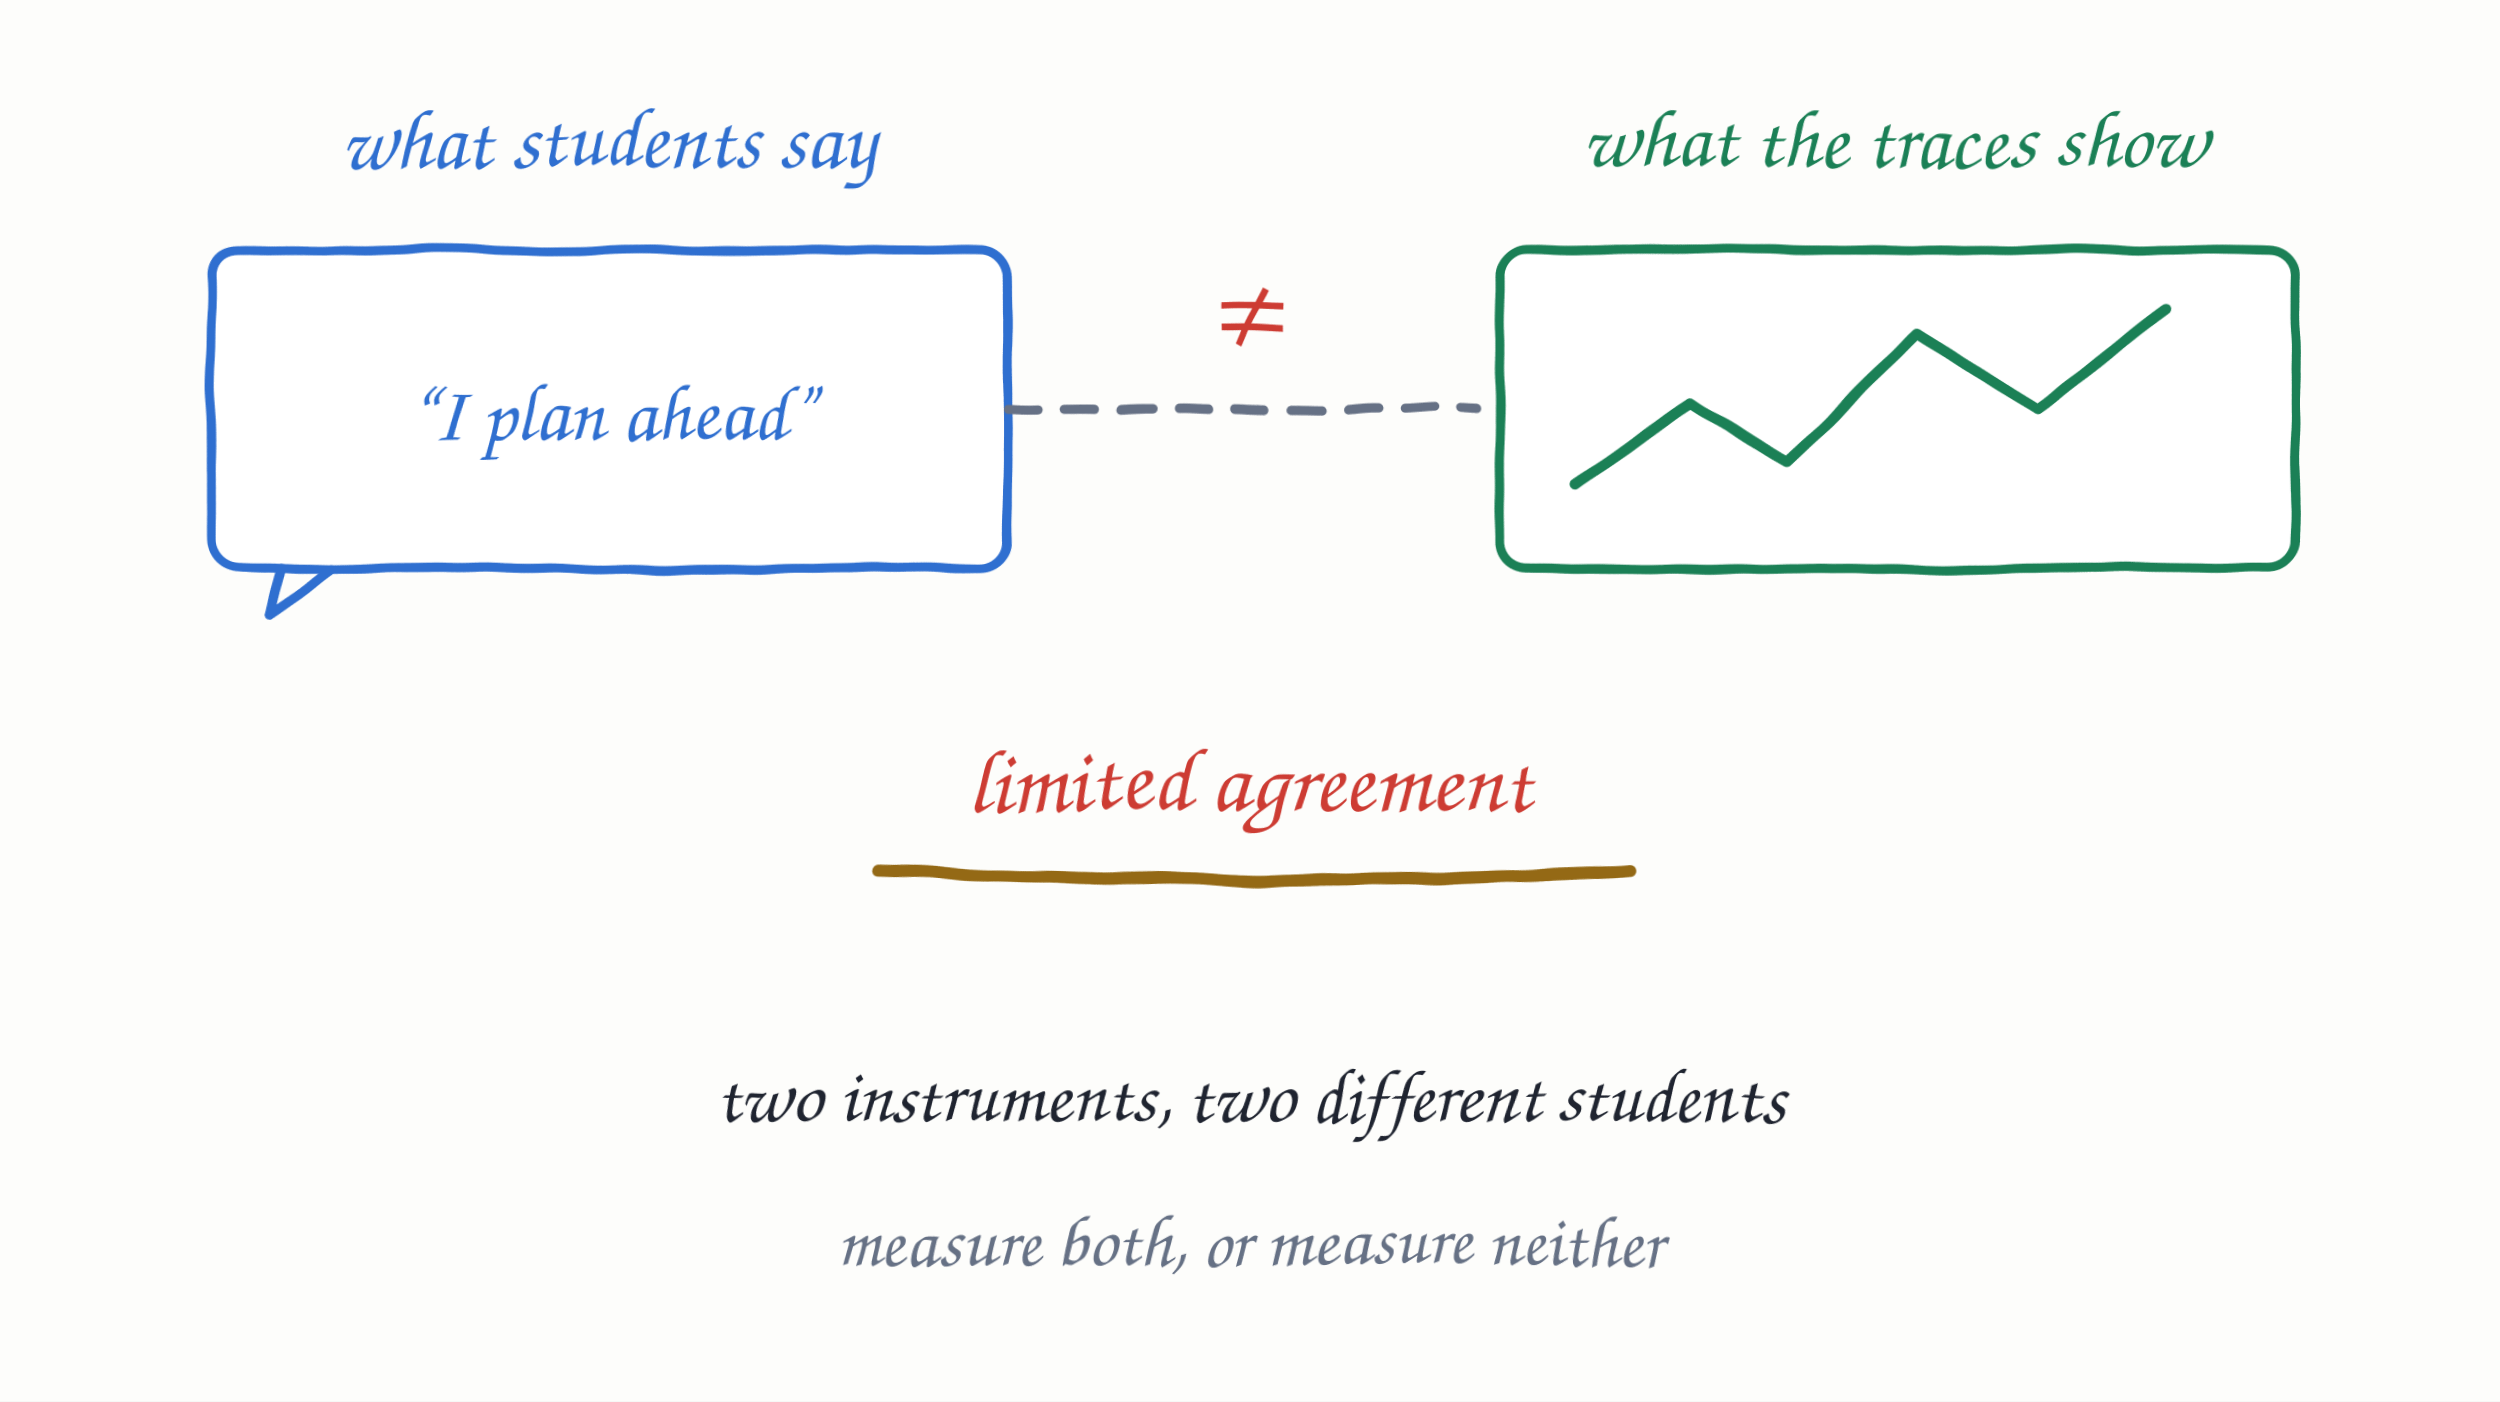
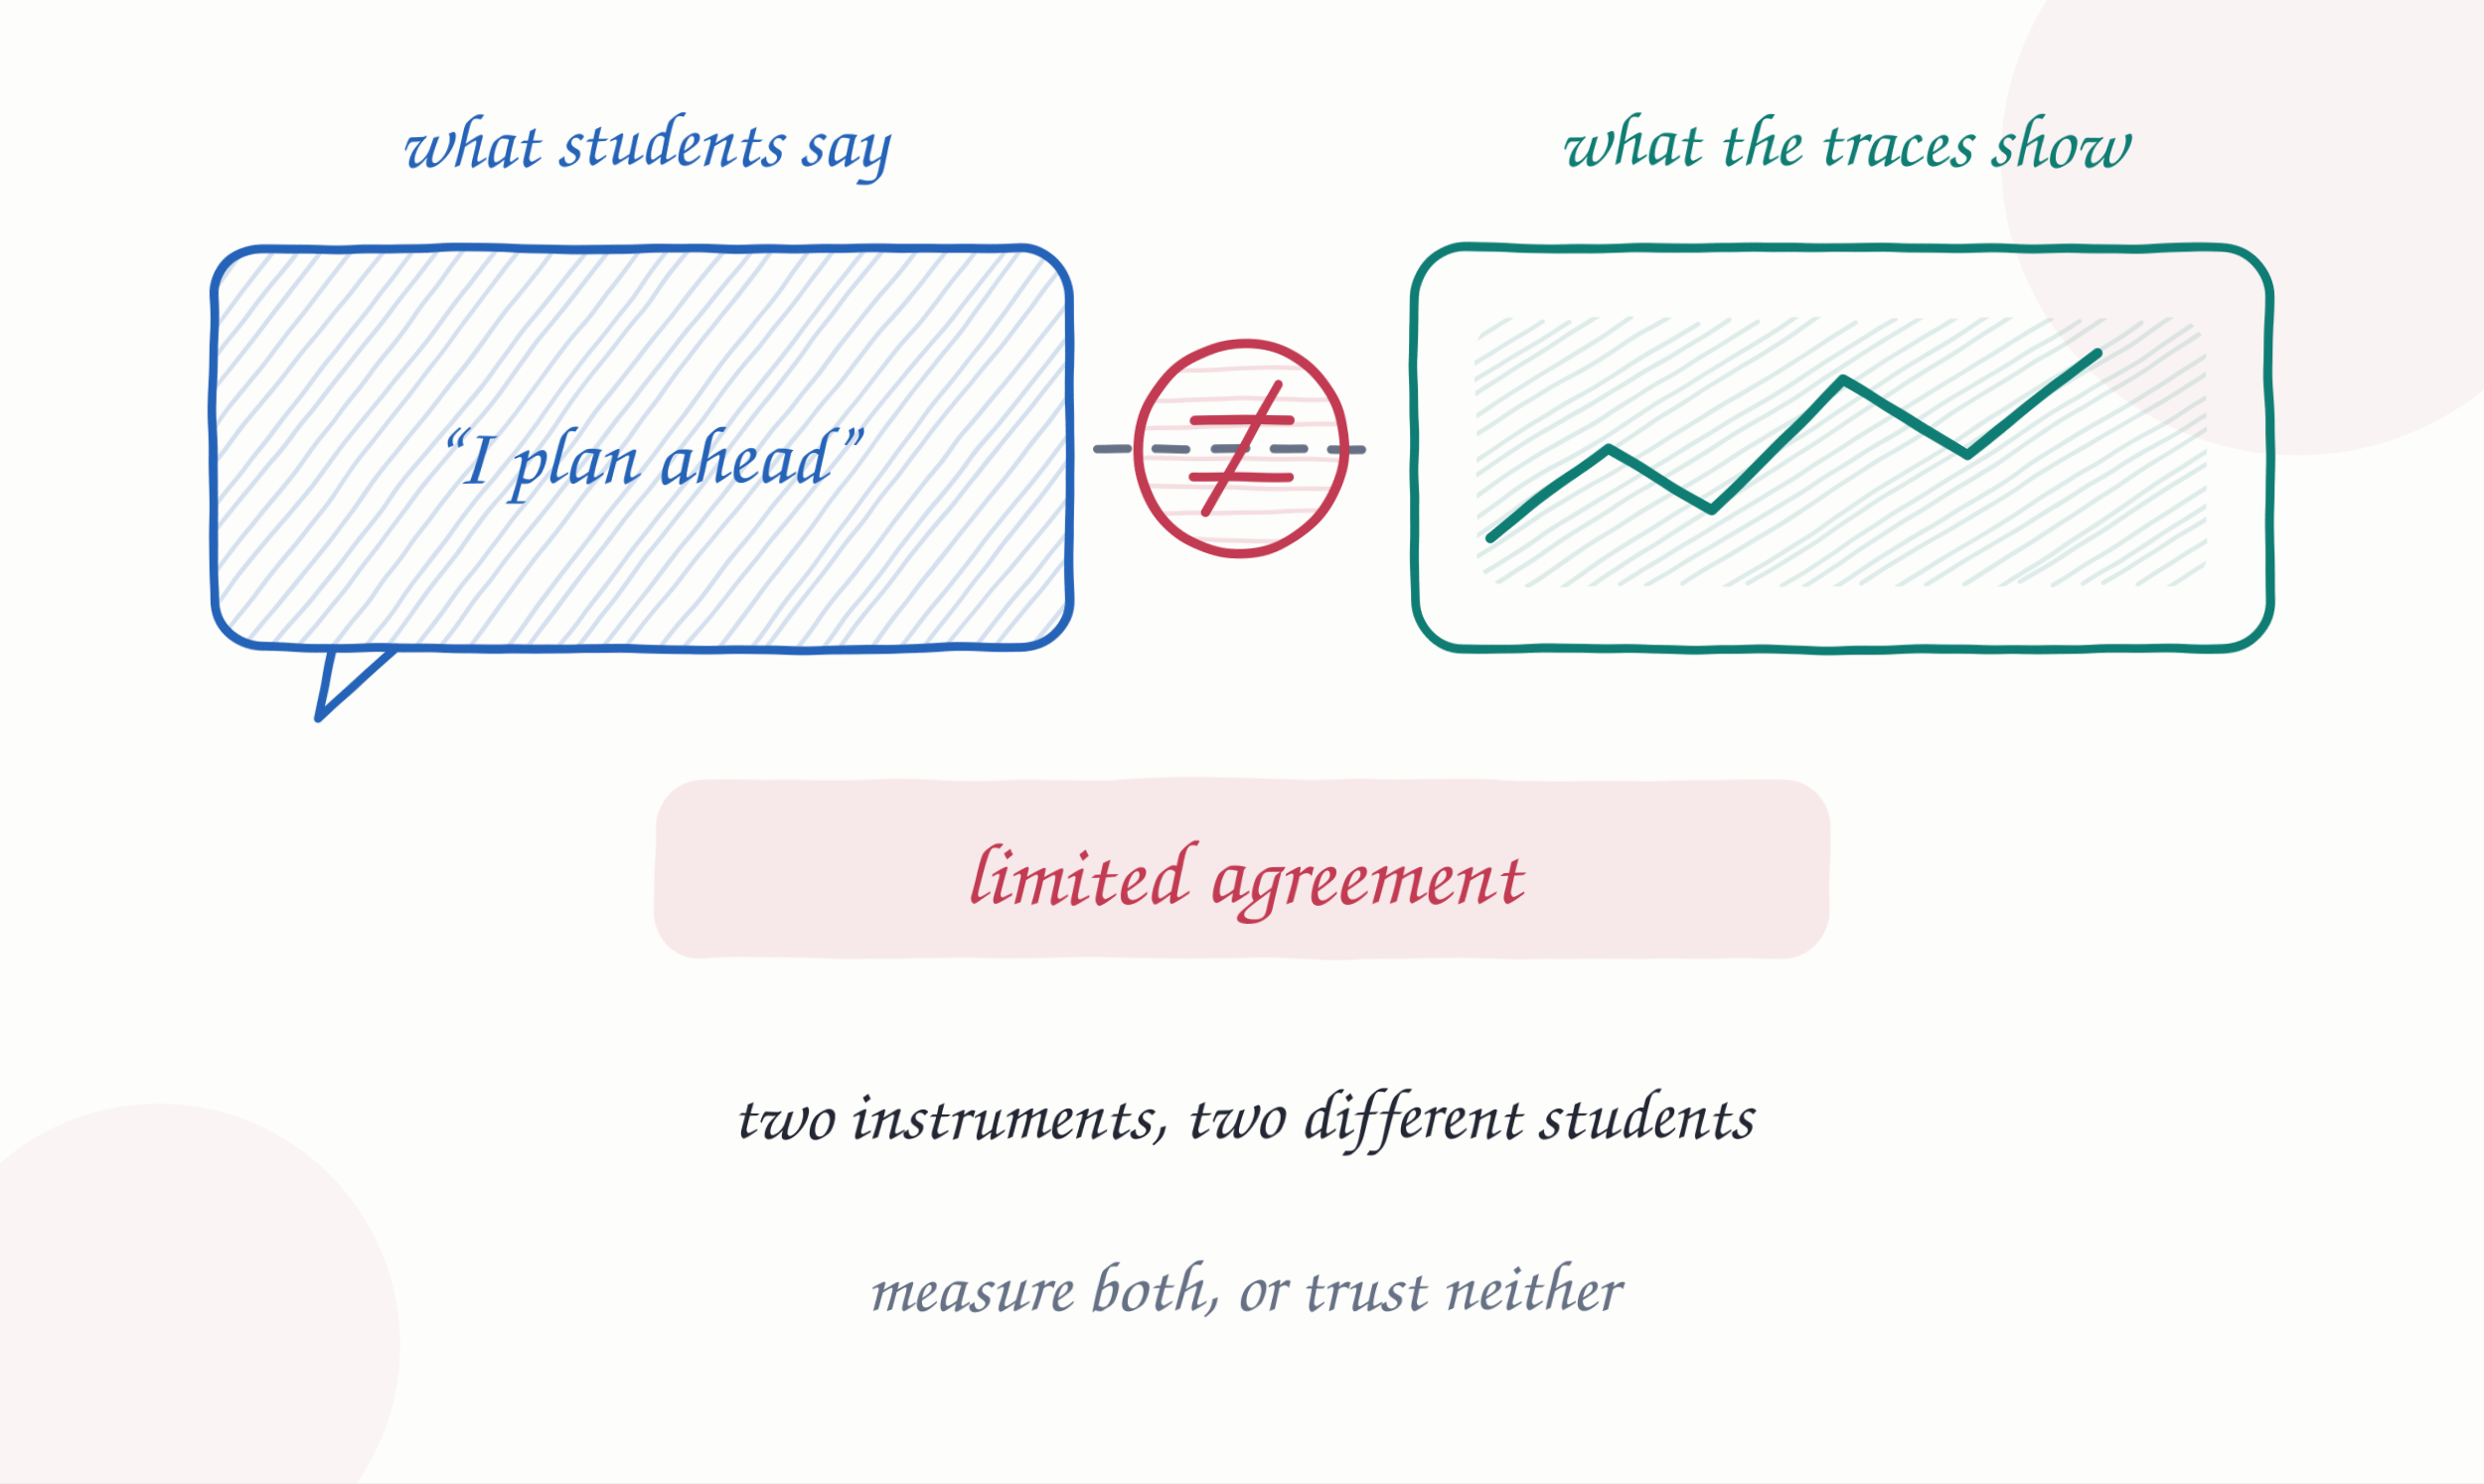
- <svg xmlns="http://www.w3.org/2000/svg" class="wb" viewBox="0 0 660 370" role="img" aria-label="Do self-reports and trace data agree about self-regulated learning?">
+ <svg xmlns="http://www.w3.org/2000/svg" class="wb" viewBox="0 0 720 430" role="img" aria-label="Do self-reports and trace data agree about self-regulated learning?">
  <defs>
-     <filter id="r11" x="-12%" y="-12%" width="124%" height="124%" filterUnits="objectBoundingBox">
-       <feTurbulence type="fractalNoise" baseFrequency="0.028" numOctaves="3" seed="11" result="n" />
-       <feDisplacementMap in="SourceGraphic" in2="n" scale="2.6" xChannelSelector="R" yChannelSelector="G" />
+     <filter id="r11" x="-10%" y="-10%" width="120%" height="120%">
+       <feTurbulence type="fractalNoise" baseFrequency="0.024" numOctaves="3" seed="11" result="n" />
+       <feDisplacementMap in="SourceGraphic" in2="n" scale="2.2" xChannelSelector="R" yChannelSelector="G" />
    </filter>
-     <marker id="ah11" viewBox="0 0 12 12" refX="9" refY="6" markerWidth="7" markerHeight="7" orient="auto-start-reverse">
-       <path d="M1 1 L10 6 L1 11" fill="none" stroke="#1f2430" stroke-width="1.8" stroke-linecap="round" stroke-linejoin="round" />
+     <filter id="soft11" x="-20%" y="-20%" width="140%" height="140%">
+       <feGaussianBlur stdDeviation="5" />
+     </filter>
+     <marker id="ah11_667185" viewBox="0 0 12 12" refX="9" refY="6" markerWidth="6.5" markerHeight="6.5" orient="auto-start-reverse">
+       <path d="M1.5 1.5 L10 6 L1.5 10.5" fill="none" stroke="#667185" stroke-width="2" stroke-linecap="round" stroke-linejoin="round" />
+     </marker>
+     <marker id="ah11_232733" viewBox="0 0 12 12" refX="9" refY="6" markerWidth="6.5" markerHeight="6.5" orient="auto-start-reverse">
+       <path d="M1.5 1.5 L10 6 L1.5 10.5" fill="none" stroke="#232733" stroke-width="2" stroke-linecap="round" stroke-linejoin="round" />
+     </marker>
+     <marker id="ah11_2563b8" viewBox="0 0 12 12" refX="9" refY="6" markerWidth="6.5" markerHeight="6.5" orient="auto-start-reverse">
+       <path d="M1.5 1.5 L10 6 L1.5 10.5" fill="none" stroke="#2563b8" stroke-width="2" stroke-linecap="round" stroke-linejoin="round" />
+     </marker>
+     <marker id="ah11_6b4fbb" viewBox="0 0 12 12" refX="9" refY="6" markerWidth="6.5" markerHeight="6.5" orient="auto-start-reverse">
+       <path d="M1.5 1.5 L10 6 L1.5 10.5" fill="none" stroke="#6b4fbb" stroke-width="2" stroke-linecap="round" stroke-linejoin="round" />
+     </marker>
+     <marker id="ah11_1b8056" viewBox="0 0 12 12" refX="9" refY="6" markerWidth="6.5" markerHeight="6.5" orient="auto-start-reverse">
+       <path d="M1.5 1.5 L10 6 L1.5 10.5" fill="none" stroke="#1b8056" stroke-width="2" stroke-linecap="round" stroke-linejoin="round" />
+     </marker>
+     <marker id="ah11_0f7d73" viewBox="0 0 12 12" refX="9" refY="6" markerWidth="6.5" markerHeight="6.5" orient="auto-start-reverse">
+       <path d="M1.5 1.5 L10 6 L1.5 10.5" fill="none" stroke="#0f7d73" stroke-width="2" stroke-linecap="round" stroke-linejoin="round" />
+     </marker>
+     <marker id="ah11_c23b52" viewBox="0 0 12 12" refX="9" refY="6" markerWidth="6.5" markerHeight="6.5" orient="auto-start-reverse">
+       <path d="M1.5 1.5 L10 6 L1.5 10.5" fill="none" stroke="#c23b52" stroke-width="2" stroke-linecap="round" stroke-linejoin="round" />
+     </marker>
+     <marker id="ah11_946915" viewBox="0 0 12 12" refX="9" refY="6" markerWidth="6.5" markerHeight="6.5" orient="auto-start-reverse">
+       <path d="M1.5 1.5 L10 6 L1.5 10.5" fill="none" stroke="#946915" stroke-width="2" stroke-linecap="round" stroke-linejoin="round" />
    </marker>
  </defs>
-   <rect width="660" height="370" fill="#fdfdfb" />
+   <rect width="720" height="430" fill="#fdfdfb" />
+   <circle cx="666" cy="46" r="86" fill="#c23b52" fill-opacity="0.05" />
+   <circle cx="46" cy="390" r="70" fill="#c23b52" fill-opacity="0.04" />
  <g filter="url(#r11)">
-     <text x="160" y="44" text-anchor="middle" font-family="'Caveat', 'Bradley Hand', cursive" font-size="22" font-weight="600" fill="#2f6fd0">what students say</text>
-     <text x="500" y="44" text-anchor="middle" font-family="'Caveat', 'Bradley Hand', cursive" font-size="22" font-weight="600" fill="#1b8056">what the traces show</text>
-     <rect x="56" y="66" width="210" height="84" rx="7" fill="#fff" stroke="#2f6fd0" stroke-width="2.4" />
-     <path d="M74 150 l-3 13 l16 -13" fill="none" stroke="#2f6fd0" stroke-width="2.4" stroke-linecap="round" stroke-linejoin="round" />
-     <text x="161" y="116" text-anchor="middle" font-family="'Caveat', 'Bradley Hand', cursive" font-size="21" font-weight="600" fill="#2f6fd0">“I plan ahead”</text>
-     <rect x="396" y="66" width="210" height="84" rx="7" fill="#fff" stroke="#1b8056" stroke-width="2.4" />
-     <path d="M416 128 l30 -22 l26 16 l34 -34 l32 20 l34 -26" fill="none" stroke="#1b8056" stroke-width="2.8" stroke-linecap="round" stroke-linejoin="round" />
-     <path d="M266 108 L390 108" fill="none" stroke="#667185" stroke-width="2.4" stroke-linecap="round" stroke-linejoin="round" stroke-dasharray="8 7" />
-     <text x="330" y="92" text-anchor="middle" font-family="'Caveat', 'Bradley Hand', cursive" font-size="30" font-weight="600" fill="#cd3c33">≠</text>
-     <text x="330" y="214" text-anchor="middle" font-family="'Caveat', 'Bradley Hand', cursive" font-size="24" font-weight="600" fill="#cd3c33">limited agreement</text>
-     <path d="M232 230 q99 5 198 0" fill="none" stroke="#946915" stroke-width="3.2" stroke-linecap="round" stroke-linejoin="round" />
-     <text x="330" y="296" text-anchor="middle" font-family="'Caveat', 'Bradley Hand', cursive" font-size="20" font-weight="600" fill="#1f2430">two instruments, two different students</text>
-     <text x="330" y="334" text-anchor="middle" font-family="'Caveat', 'Bradley Hand', cursive" font-size="19" font-weight="600" fill="#667185">measure both, or measure neither</text>
+     <text x="186" y="48" text-anchor="middle" font-family="'Caveat','Bradley Hand',cursive" font-size="22" font-weight="600" fill="#2563b8">what students say</text>
+     <text x="534" y="48" text-anchor="middle" font-family="'Caveat','Bradley Hand',cursive" font-size="22" font-weight="600" fill="#0f7d73">what the traces show</text>
+     <clipPath id="c11_62_72">
+       <rect x="62" y="72" width="248" height="116" rx="14" />
+     </clipPath>
+     <g clip-path="url(#c11_62_72)" stroke="#2563b8" stroke-width="1.3" stroke-opacity="0.18" stroke-linecap="round">
+       <path d="M-30.1 187.2 L63.2 71.7" fill="none" />
+       <path d="M-18.0 188.9 L72.0 71.3" fill="none" />
+       <path d="M-10.1 188.6 L79.2 73.2" fill="none" />
+       <path d="M-4.5 188.6 L85.9 73.6" fill="none" />
+       <path d="M4.1 189.3 L94.5 70.8" fill="none" />
+       <path d="M14.0 187.9 L101.9 72.3" fill="none" />
+       <path d="M20.8 186.6 L112.0 71.7" fill="none" />
+       <path d="M30.6 188.2 L119.1 73.6" fill="none" />
+       <path d="M35.6 188.3 L127.1 72.6" fill="none" />
+       <path d="M46.5 187.2 L134.2 73.1" fill="none" />
+       <path d="M51.8 189.3 L144.6 71.8" fill="none" />
+       <path d="M62.7 187.6 L152.0 70.6" fill="none" />
+       <path d="M71.2 187.5 L160.0 73.5" fill="none" />
+       <path d="M78.2 188.4 L170.7 72.2" fill="none" />
+       <path d="M85.7 188.3 L177.3 71.7" fill="none" />
+       <path d="M95.7 187.7 L186.5 71.5" fill="none" />
+       <path d="M105.0 188.1 L195.4 70.7" fill="none" />
+       <path d="M110.1 189.5 L201.2 70.7" fill="none" />
+       <path d="M120.0 187.5 L210.2 72.1" fill="none" />
+       <path d="M126.7 187.9 L217.7 72.7" fill="none" />
+       <path d="M136.2 187.2 L224.1 71.9" fill="none" />
+       <path d="M145.4 189.4 L234.0 73.2" fill="none" />
+       <path d="M152.9 186.9 L242.7 71.2" fill="none" />
+       <path d="M161.5 187.7 L251.3 71.3" fill="none" />
+       <path d="M166.9 187.9 L256.7 71.0" fill="none" />
+       <path d="M173.3 189.1 L264.8 73.0" fill="none" />
+       <path d="M181.5 187.1 L274.6 72.0" fill="none" />
+       <path d="M191.2 188.2 L282.0 73.4" fill="none" />
+       <path d="M198.6 187.6 L291.6 72.4" fill="none" />
+       <path d="M208.8 187.5 L297.2 70.8" fill="none" />
+       <path d="M217.0 188.8 L306.1 70.5" fill="none" />
+       <path d="M222.7 186.6 L312.9 71.0" fill="none" />
+       <path d="M231.2 187.3 L322.2 71.9" fill="none" />
+       <path d="M239.0 186.9 L329.7 72.0" fill="none" />
+       <path d="M243.9 186.7 L335.0 72.7" fill="none" />
+       <path d="M252.8 187.3 L343.3 71.9" fill="none" />
+       <path d="M260.4 188.5 L351.2 73.0" fill="none" />
+       <path d="M267.0 188.8 L356.2 71.8" fill="none" />
+       <path d="M275.2 186.7 L366.4 73.2" fill="none" />
+       <path d="M282.3 188.8 L373.3 72.1" fill="none" />
+       <path d="M288.2 188.4 L381.4 70.4" fill="none" />
+       <path d="M299.5 187.4 L388.6 71.9" fill="none" />
+       <path d="M306.1 189.1 L396.7 70.6" fill="none" />
+       <path d="M312.3 189.0 L402.0 71.8" fill="none" />
+       <path d="M322.1 189.2 L412.4 70.7" fill="none" />
+       <path d="M331.1 187.0 L418.9 72.1" fill="none" />
+       <path d="M338.1 188.1 L427.6 71.2" fill="none" />
+       <path d="M346.1 189.0 L435.2 72.1" fill="none" />
+       <path d="M351.8 189.3 L441.5 72.6" fill="none" />
+       <path d="M360.0 188.1 L449.7 72.9" fill="none" />
+       <path d="M370.6 187.3 L461.4 73.2" fill="none" />
+       <path d="M376.9 186.5 L468.9 72.5" fill="none" />
+       <path d="M384.2 188.0 L474.4 73.2" fill="none" />
+       <path d="M392.4 188.7 L483.8 71.1" fill="none" />
+       <path d="M399.7 187.9 L490.6 72.3" fill="none" />
+     </g>
+     <rect x="62" y="72" width="248" height="116" rx="14" fill="none" stroke="#2563b8" stroke-width="2.6" />
+     <path d="M96 188 l-4 20 l22 -20" fill="none" stroke="#2563b8" stroke-width="2.4" stroke-linecap="round" stroke-linejoin="round" />
+     <text x="186" y="140" text-anchor="middle" font-family="'Caveat','Bradley Hand',cursive" font-size="24" font-weight="600" fill="#2563b8">“I plan ahead”</text>
+     <rect x="410" y="72" width="248" height="116" rx="14" fill="none" stroke="#0f7d73" stroke-width="2.6" />
+     <clipPath id="c11_428_92">
+       <rect x="428" y="92" width="212" height="78" rx="10" />
+     </clipPath>
+     <g clip-path="url(#c11_428_92)" stroke="#0f7d73" stroke-width="1.3" stroke-opacity="0.13" stroke-linecap="round">
+       <path d="M301.7 169.2 L429.2 91.7" fill="none" />
+       <path d="M314.8 170.9 L439.0 91.3" fill="none" />
+       <path d="M323.7 170.6 L447.2 93.2" fill="none" />
+       <path d="M330.3 170.6 L454.9 93.6" fill="none" />
+       <path d="M339.9 171.3 L464.5 90.8" fill="none" />
+       <path d="M350.8 169.9 L472.9 92.3" fill="none" />
+       <path d="M358.7 168.6 L484.0 91.7" fill="none" />
+       <path d="M369.4 170.2 L492.1 93.6" fill="none" />
+       <path d="M375.4 170.3 L501.1 92.6" fill="none" />
+       <path d="M387.3 169.2 L509.2 93.1" fill="none" />
+       <path d="M393.6 171.3 L520.6 91.8" fill="none" />
+       <path d="M405.5 169.6 L529.0 90.6" fill="none" />
+       <path d="M415.0 169.5 L538.0 93.5" fill="none" />
+       <path d="M423.0 170.4 L549.7 92.2" fill="none" />
+       <path d="M431.5 170.3 L557.3 91.7" fill="none" />
+       <path d="M442.5 169.7 L567.5 91.5" fill="none" />
+       <path d="M452.8 170.1 L577.4 90.7" fill="none" />
+       <path d="M458.9 171.5 L584.2 90.7" fill="none" />
+       <path d="M469.8 169.5 L594.2 92.1" fill="none" />
+       <path d="M477.5 169.9 L602.7 92.7" fill="none" />
+       <path d="M488.0 169.2 L610.1 91.9" fill="none" />
+       <path d="M498.2 171.4 L621.0 93.2" fill="none" />
+       <path d="M506.7 168.9 L630.7 91.2" fill="none" />
+       <path d="M516.3 169.7 L640.3 91.3" fill="none" />
+       <path d="M522.7 169.9 L646.7 91.0" fill="none" />
+       <path d="M530.1 171.1 L655.8 93.0" fill="none" />
+       <path d="M539.3 169.1 L666.6 92.0" fill="none" />
+       <path d="M550.0 170.2 L675.0 93.4" fill="none" />
+       <path d="M558.4 169.6 L685.6 92.4" fill="none" />
+       <path d="M569.6 169.5 L692.2 90.8" fill="none" />
+       <path d="M578.8 170.8 L702.1 90.5" fill="none" />
+       <path d="M585.5 168.6 L709.9 91.0" fill="none" />
+       <path d="M595.0 169.3 L720.2 91.9" fill="none" />
+       <path d="M603.8 168.9 L728.7 92.0" fill="none" />
+       <path d="M609.7 168.7 L735.0 92.7" fill="none" />
+       <path d="M619.6 169.3 L744.3 91.9" fill="none" />
+       <path d="M628.2 170.5 L753.2 93.0" fill="none" />
+       <path d="M635.8 170.8 L759.2 91.8" fill="none" />
+       <path d="M645.0 168.7 L770.4 93.2" fill="none" />
+       <path d="M653.1 170.8 L778.3 92.1" fill="none" />
+       <path d="M660.1 170.4 L787.4 90.4" fill="none" />
+       <path d="M672.3 169.4 L795.6 91.9" fill="none" />
+       <path d="M679.9 171.1 L804.7 90.6" fill="none" />
+       <path d="M687.1 171.0 L811.0 91.8" fill="none" />
+       <path d="M697.9 171.2 L822.4 90.7" fill="none" />
+       <path d="M707.9 169.0 L829.9 92.1" fill="none" />
+       <path d="M715.9 170.1 L839.6 91.2" fill="none" />
+       <path d="M724.9 171.0 L848.2 92.1" fill="none" />
+       <path d="M731.6 171.3 L855.5 92.6" fill="none" />
+       <path d="M740.8 170.1 L864.7 92.9" fill="none" />
+       <path d="M752.4 169.3 L877.4 93.2" fill="none" />
+       <path d="M759.7 168.5 L885.9 92.5" fill="none" />
+     </g>
+     <path d="M432 156 l34 -26 l30 18 l38 -38 l36 22 l38 -30" fill="none" stroke="#0f7d73" stroke-width="3.0" stroke-linecap="round" stroke-linejoin="round" />
+     <path d="M318 130 L400 130" fill="none" stroke="#667185" stroke-width="2.4" stroke-linecap="round" stroke-linejoin="round" stroke-dasharray="9 8" />
+     <clipPath id="cc11_360_130">
+       <circle cx="360" cy="130" r="30" />
+     </clipPath>
+     <g clip-path="url(#cc11_360_130)" stroke="#c23b52" stroke-width="1.3" stroke-opacity="0.16" stroke-linecap="round">
+       <path d="M359.3 100.0 L359.3 98.7" fill="none" />
+       <path d="M339.8 107.8 L380.2 106.9" fill="none" />
+       <path d="M332.9 116.2 L386.1 116.1" fill="none" />
+       <path d="M329.6 124.2 L388.4 122.9" fill="none" />
+       <path d="M330.6 132.6 L390.4 133.0" fill="none" />
+       <path d="M331.4 140.6 L387.5 141.5" fill="none" />
+       <path d="M336.4 148.3 L383.9 147.8" fill="none" />
+       <path d="M345.3 155.6 L376.6 156.8" fill="none" />
+     </g>
+     <circle cx="360" cy="130" r="30" fill="none" stroke="#c23b52" stroke-width="2.8" />
+     <path d="M346 122 h28 M346 138 h28 M350 148 l20 -36" fill="none" stroke="#c23b52" stroke-width="2.6" stroke-linecap="round" stroke-linejoin="round" />
+     <rect x="190" y="226" width="340" height="52" rx="14" fill="#c23b52" fill-opacity="0.1" />
+     <text x="360" y="262" text-anchor="middle" font-family="'Caveat','Bradley Hand',cursive" font-size="26" font-weight="600" fill="#c23b52">limited agreement</text>
+     <text x="360" y="330" text-anchor="middle" font-family="'Caveat','Bradley Hand',cursive" font-size="21" font-weight="600" fill="#232733">two instruments, two different students</text>
+     <text x="360" y="380" text-anchor="middle" font-family="'Caveat','Bradley Hand',cursive" font-size="21" font-weight="600" fill="#667185">measure both, or trust neither</text>
  </g>
</svg>
